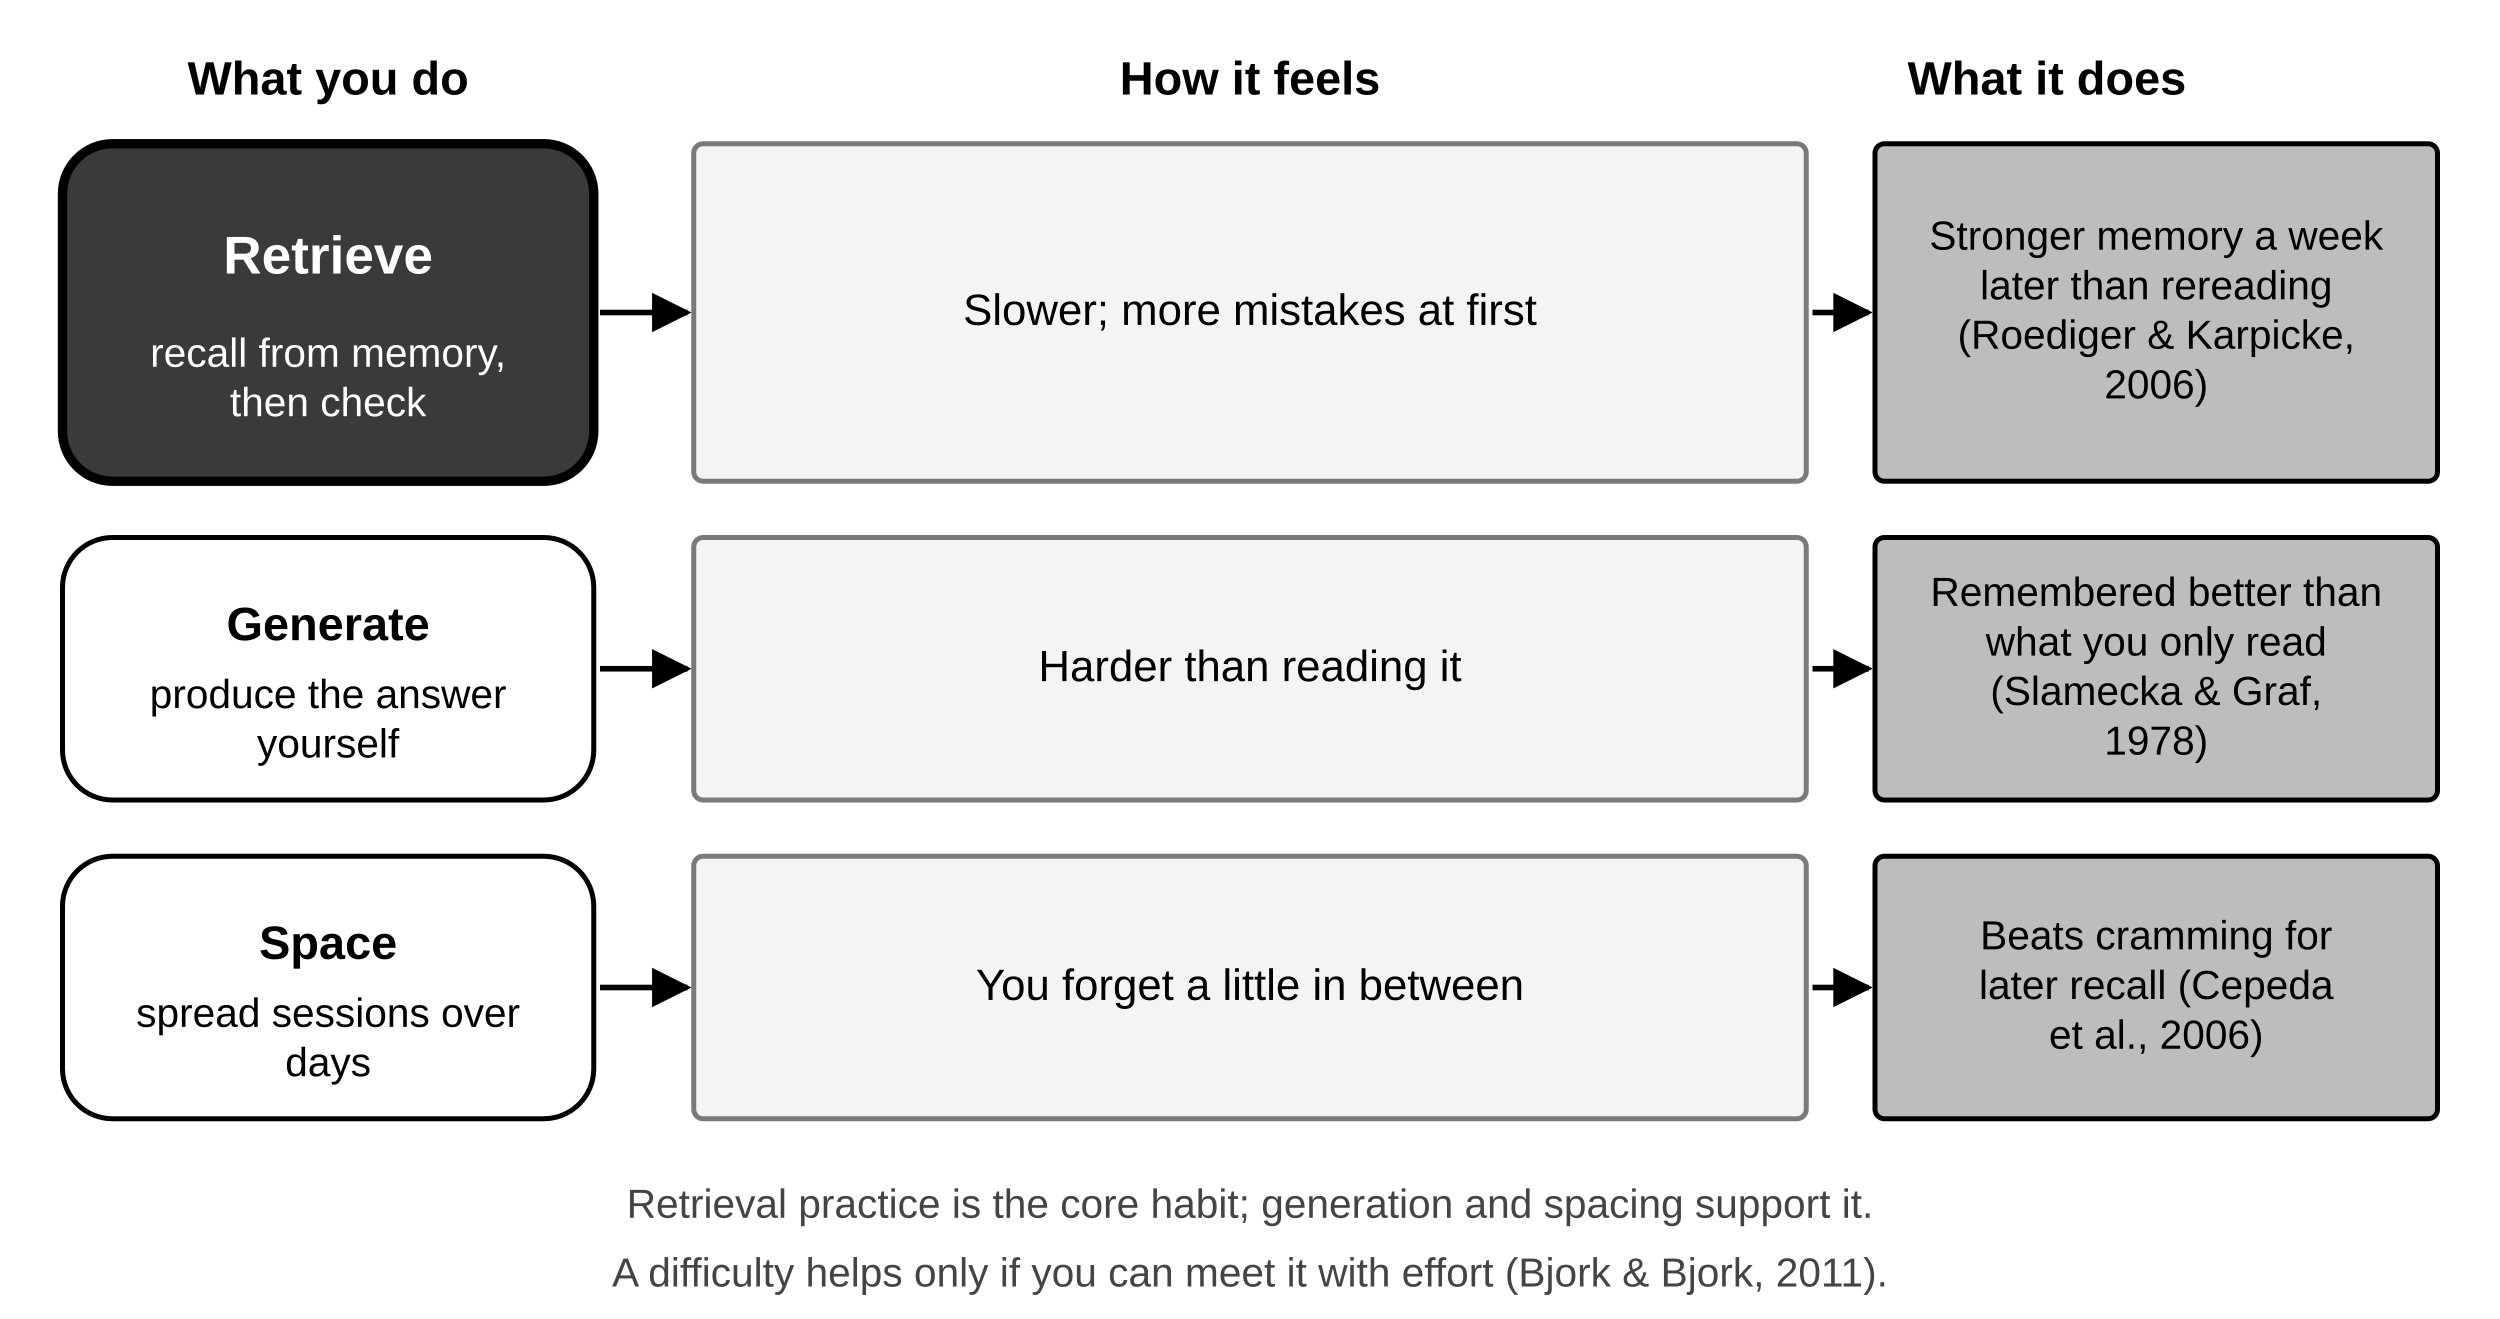
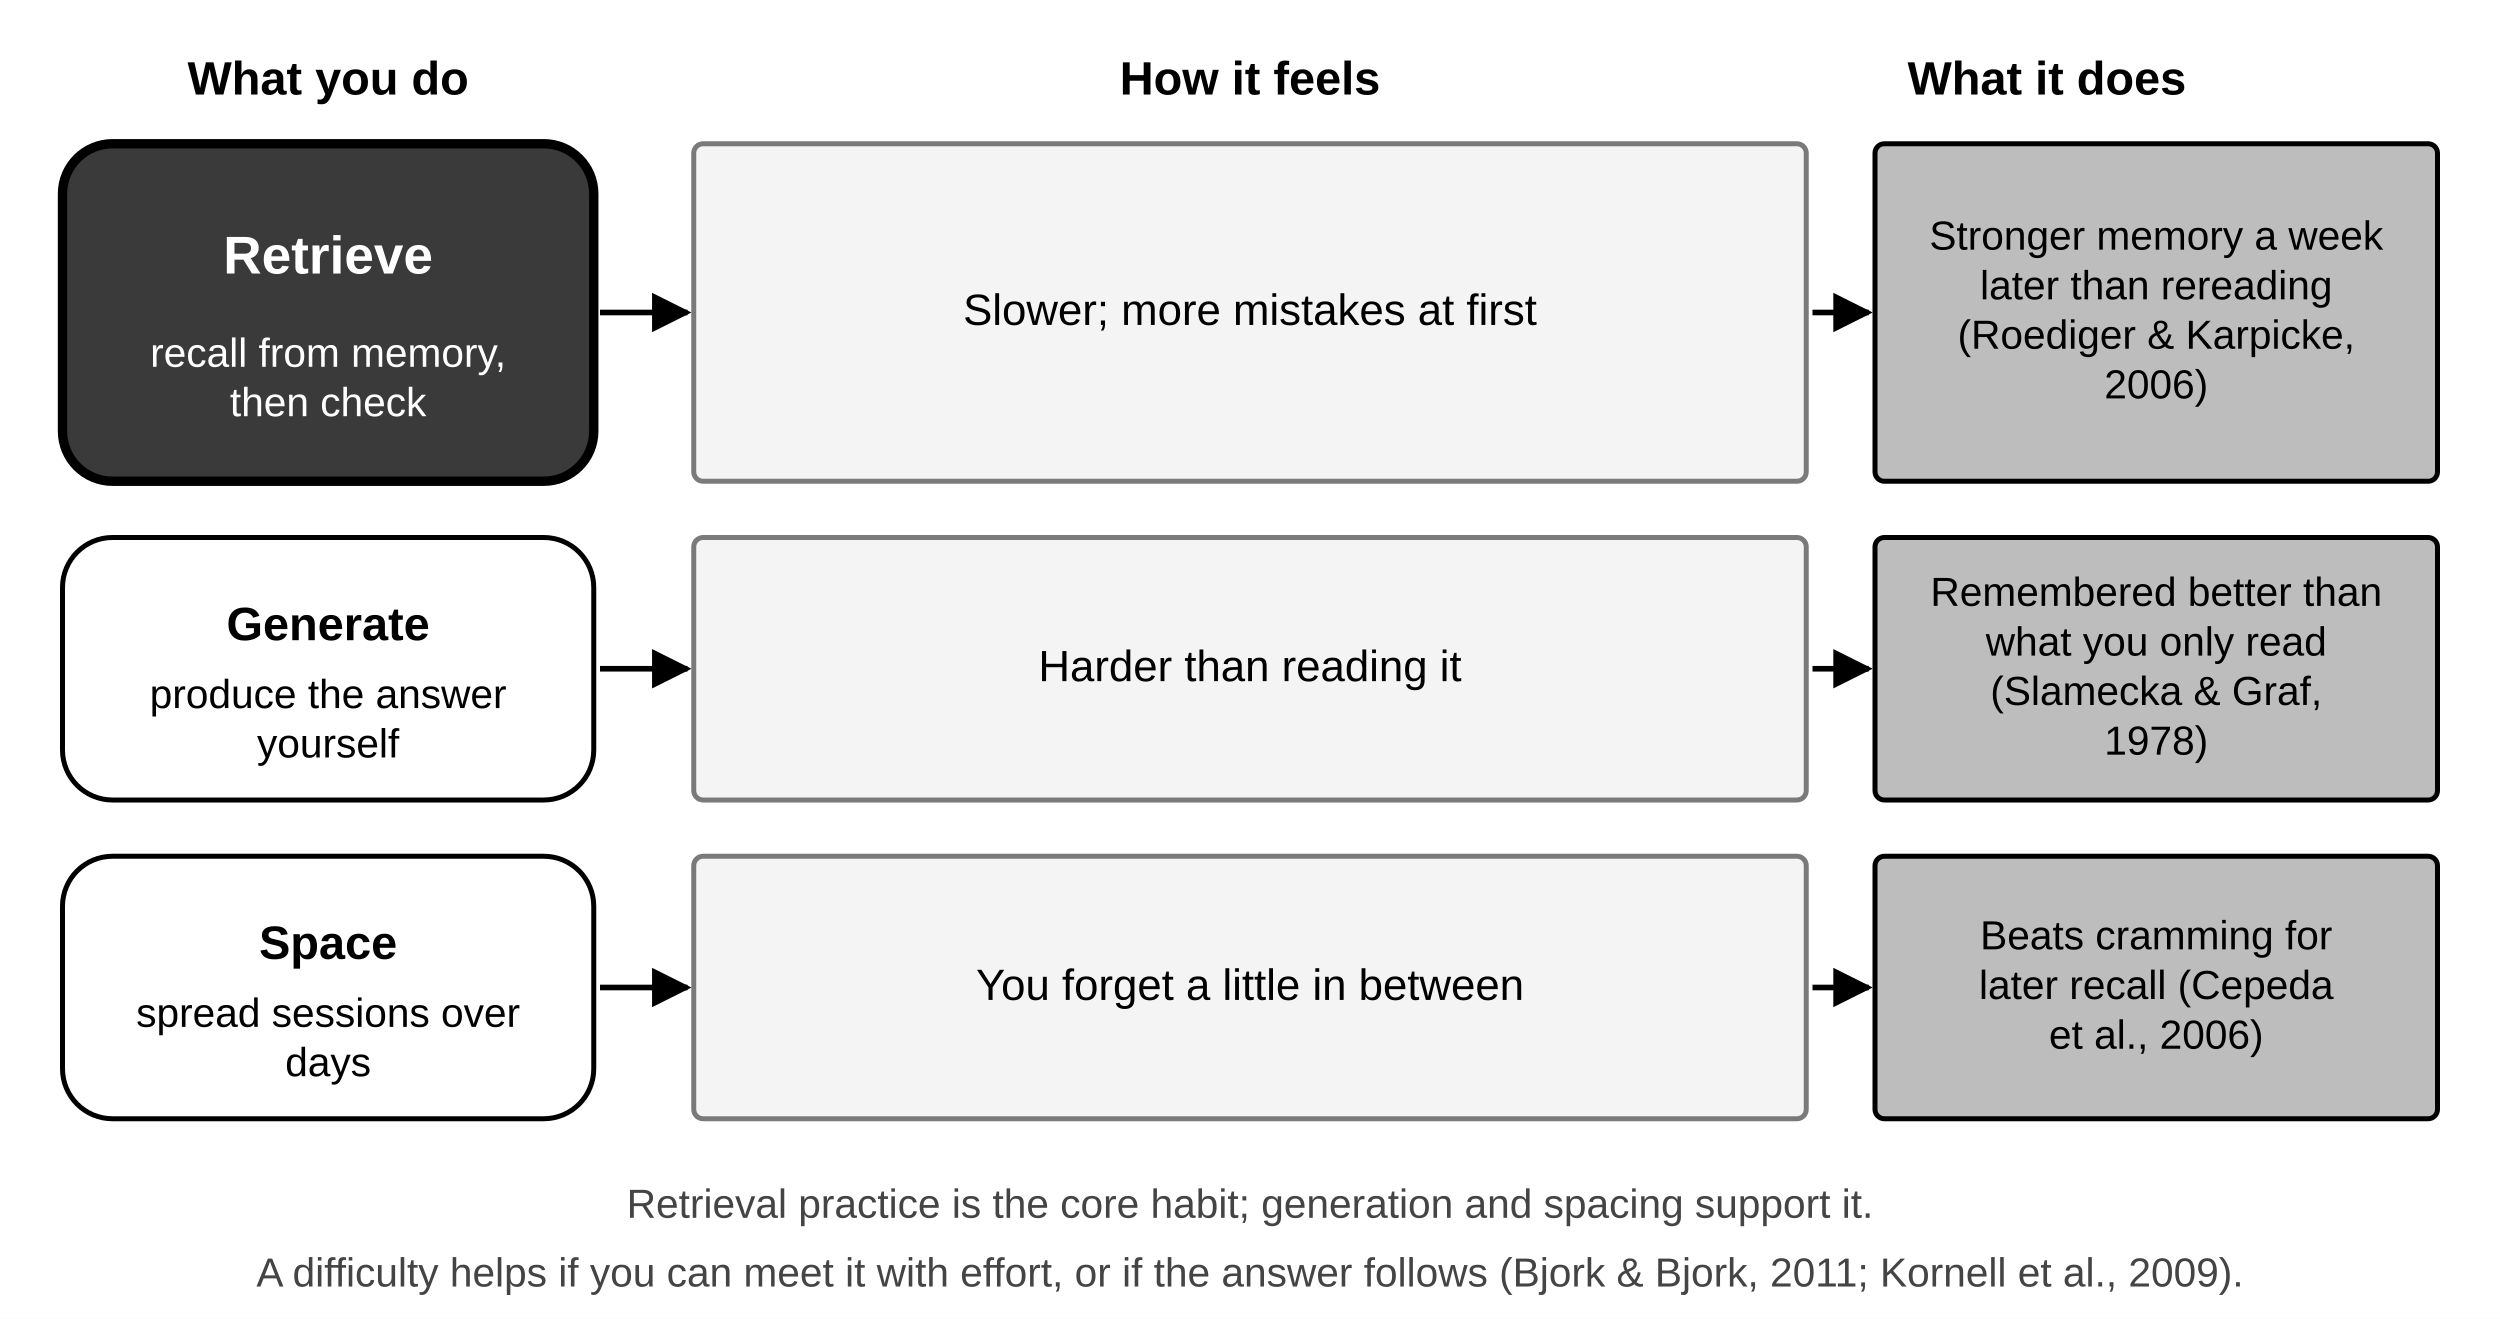
<svg xmlns="http://www.w3.org/2000/svg" viewBox="0 0 800 422" width="800" height="422" role="img" font-family="'Source Sans 3', 'Source Sans Pro', 'Helvetica Neue', Arial, sans-serif">
  <defs>
    <marker id="arrow-gray" viewBox="0 0 10 10" refX="9" refY="5" markerWidth="7" markerHeight="7" orient="auto-start-reverse">
      <path d="M0,0 L10,5 L0,10 z" fill="#000000" />
    </marker>
    <pattern id="hatch" patternUnits="userSpaceOnUse" width="8" height="8" patternTransform="rotate(45)">
      <rect width="8" height="8" fill="#FFFFFF" />
      <line x1="0" y1="0" x2="0" y2="8" stroke="#9A9A9A" stroke-width="1.3" />
    </pattern>
    <pattern id="dots" patternUnits="userSpaceOnUse" width="7" height="7">
      <rect width="7" height="7" fill="#FFFFFF" />
      <circle cx="3.5" cy="3.5" r="1.2" fill="#000" />
    </pattern>
  </defs>
  <rect width="800" height="422" fill="#FFFFFF" />
  <text x="105.0" y="26.0" font-size="15" font-weight="700" text-anchor="middle" dominant-baseline="middle" fill="#000000" style="">What you do</text>
  <text x="400.0" y="26.0" font-size="15" font-weight="700" text-anchor="middle" dominant-baseline="middle" fill="#000000" style="">How it feels</text>
  <text x="655.0" y="26.0" font-size="15" font-weight="700" text-anchor="middle" dominant-baseline="middle" fill="#000000" style="">What it does</text>
  <rect x="20" y="46" width="170" height="108" rx="16" fill="#3A3A3A" stroke="#000000" stroke-width="3" />
  <text x="105.0" y="82.7" font-size="17" font-weight="600" text-anchor="middle" dominant-baseline="middle" fill="#FFFFFF" style="">Retrieve</text>
  <text x="105.0" y="113.7" font-size="13" font-weight="normal" text-anchor="middle" dominant-baseline="middle" fill="#FFFFFF" style="">recall from memory,</text>
  <text x="105.0" y="129.5" font-size="13" font-weight="normal" text-anchor="middle" dominant-baseline="middle" fill="#FFFFFF" style="">then check</text>
  <rect x="222" y="46" width="356" height="108" rx="3" fill="#F4F4F4" stroke="#7A7A7A" stroke-width="1.6" />
  <text x="400.0" y="100.0" font-size="14" font-weight="normal" text-anchor="middle" dominant-baseline="middle" fill="#000000" style="">Slower; more mistakes at first</text>
  <rect x="600" y="46" width="180" height="108" rx="3" fill="#BDBDBD" stroke="#000000" stroke-width="1.6" />
  <text x="690.0" y="76.2" font-size="13" font-weight="normal" text-anchor="middle" dominant-baseline="middle" fill="#000000" style="">Stronger memory a week</text>
  <text x="690.0" y="92.1" font-size="13" font-weight="normal" text-anchor="middle" dominant-baseline="middle" fill="#000000" style="">later than rereading</text>
  <text x="690.0" y="107.9" font-size="13" font-weight="normal" text-anchor="middle" dominant-baseline="middle" fill="#000000" style="">(Roediger &amp; Karpicke,</text>
  <text x="690.0" y="123.8" font-size="13" font-weight="normal" text-anchor="middle" dominant-baseline="middle" fill="#000000" style="">2006)</text>
  <path d="M192.0,100.0 L220.0,100.0" fill="none" stroke="#000000" stroke-width="1.8" marker-end="url(#arrow-gray)" />
  <path d="M580.0,100.0 L598.0,100.0" fill="none" stroke="#000000" stroke-width="1.8" marker-end="url(#arrow-gray)" />
  <rect x="20" y="172" width="170" height="84" rx="16" fill="#FFFFFF" stroke="#000000" stroke-width="1.6" />
  <text x="105.0" y="200.6" font-size="15" font-weight="600" text-anchor="middle" dominant-baseline="middle" fill="#000000" style="">Generate</text>
  <text x="105.0" y="222.9" font-size="13" font-weight="normal" text-anchor="middle" dominant-baseline="middle" fill="#000000" style="">produce the answer</text>
  <text x="105.0" y="238.7" font-size="13" font-weight="normal" text-anchor="middle" dominant-baseline="middle" fill="#000000" style="">yourself</text>
  <rect x="222" y="172" width="356" height="84" rx="3" fill="#F4F4F4" stroke="#7A7A7A" stroke-width="1.6" />
  <text x="400.0" y="214.0" font-size="14" font-weight="normal" text-anchor="middle" dominant-baseline="middle" fill="#000000" style="">Harder than reading it</text>
  <rect x="600" y="172" width="180" height="84" rx="3" fill="#BDBDBD" stroke="#000000" stroke-width="1.6" />
  <text x="690.0" y="190.2" font-size="13" font-weight="normal" text-anchor="middle" dominant-baseline="middle" fill="#000000" style="">Remembered better than</text>
  <text x="690.0" y="206.1" font-size="13" font-weight="normal" text-anchor="middle" dominant-baseline="middle" fill="#000000" style="">what you only read</text>
  <text x="690.0" y="221.9" font-size="13" font-weight="normal" text-anchor="middle" dominant-baseline="middle" fill="#000000" style="">(Slamecka &amp; Graf,</text>
  <text x="690.0" y="237.8" font-size="13" font-weight="normal" text-anchor="middle" dominant-baseline="middle" fill="#000000" style="">1978)</text>
  <path d="M192.0,214.0 L220.0,214.0" fill="none" stroke="#000000" stroke-width="1.8" marker-end="url(#arrow-gray)" />
  <path d="M580.0,214.0 L598.0,214.0" fill="none" stroke="#000000" stroke-width="1.8" marker-end="url(#arrow-gray)" />
  <rect x="20" y="274" width="170" height="84" rx="16" fill="#FFFFFF" stroke="#000000" stroke-width="1.6" />
  <text x="105.0" y="302.6" font-size="15" font-weight="600" text-anchor="middle" dominant-baseline="middle" fill="#000000" style="">Space</text>
  <text x="105.0" y="324.9" font-size="13" font-weight="normal" text-anchor="middle" dominant-baseline="middle" fill="#000000" style="">spread sessions over</text>
  <text x="105.0" y="340.7" font-size="13" font-weight="normal" text-anchor="middle" dominant-baseline="middle" fill="#000000" style="">days</text>
  <rect x="222" y="274" width="356" height="84" rx="3" fill="#F4F4F4" stroke="#7A7A7A" stroke-width="1.6" />
  <text x="400.0" y="316.0" font-size="14" font-weight="normal" text-anchor="middle" dominant-baseline="middle" fill="#000000" style="">You forget a little in between</text>
  <rect x="600" y="274" width="180" height="84" rx="3" fill="#BDBDBD" stroke="#000000" stroke-width="1.6" />
  <text x="690.0" y="300.1" font-size="13" font-weight="normal" text-anchor="middle" dominant-baseline="middle" fill="#000000" style="">Beats cramming for</text>
  <text x="690.0" y="316.0" font-size="13" font-weight="normal" text-anchor="middle" dominant-baseline="middle" fill="#000000" style="">later recall (Cepeda</text>
  <text x="690.0" y="331.9" font-size="13" font-weight="normal" text-anchor="middle" dominant-baseline="middle" fill="#000000" style="">et al., 2006)</text>
  <path d="M192.0,316.0 L220.0,316.0" fill="none" stroke="#000000" stroke-width="1.8" marker-end="url(#arrow-gray)" />
  <path d="M580.0,316.0 L598.0,316.0" fill="none" stroke="#000000" stroke-width="1.8" marker-end="url(#arrow-gray)" />
  <text x="400.0" y="386.0" font-size="13" font-weight="normal" text-anchor="middle" dominant-baseline="middle" fill="#444444" style="">Retrieval practice is the core habit; generation and spacing support it.</text>
-   <text x="400.0" y="408.0" font-size="13" font-weight="normal" text-anchor="middle" dominant-baseline="middle" fill="#444444" style="">A difficulty helps only if you can meet it with effort (Bjork &amp; Bjork, 2011).</text>
+   <text x="400.0" y="408.0" font-size="13" font-weight="normal" text-anchor="middle" dominant-baseline="middle" fill="#444444" style="">A difficulty helps if you can meet it with effort, or if the answer follows (Bjork &amp; Bjork, 2011; Kornell et al., 2009).</text>
</svg>
